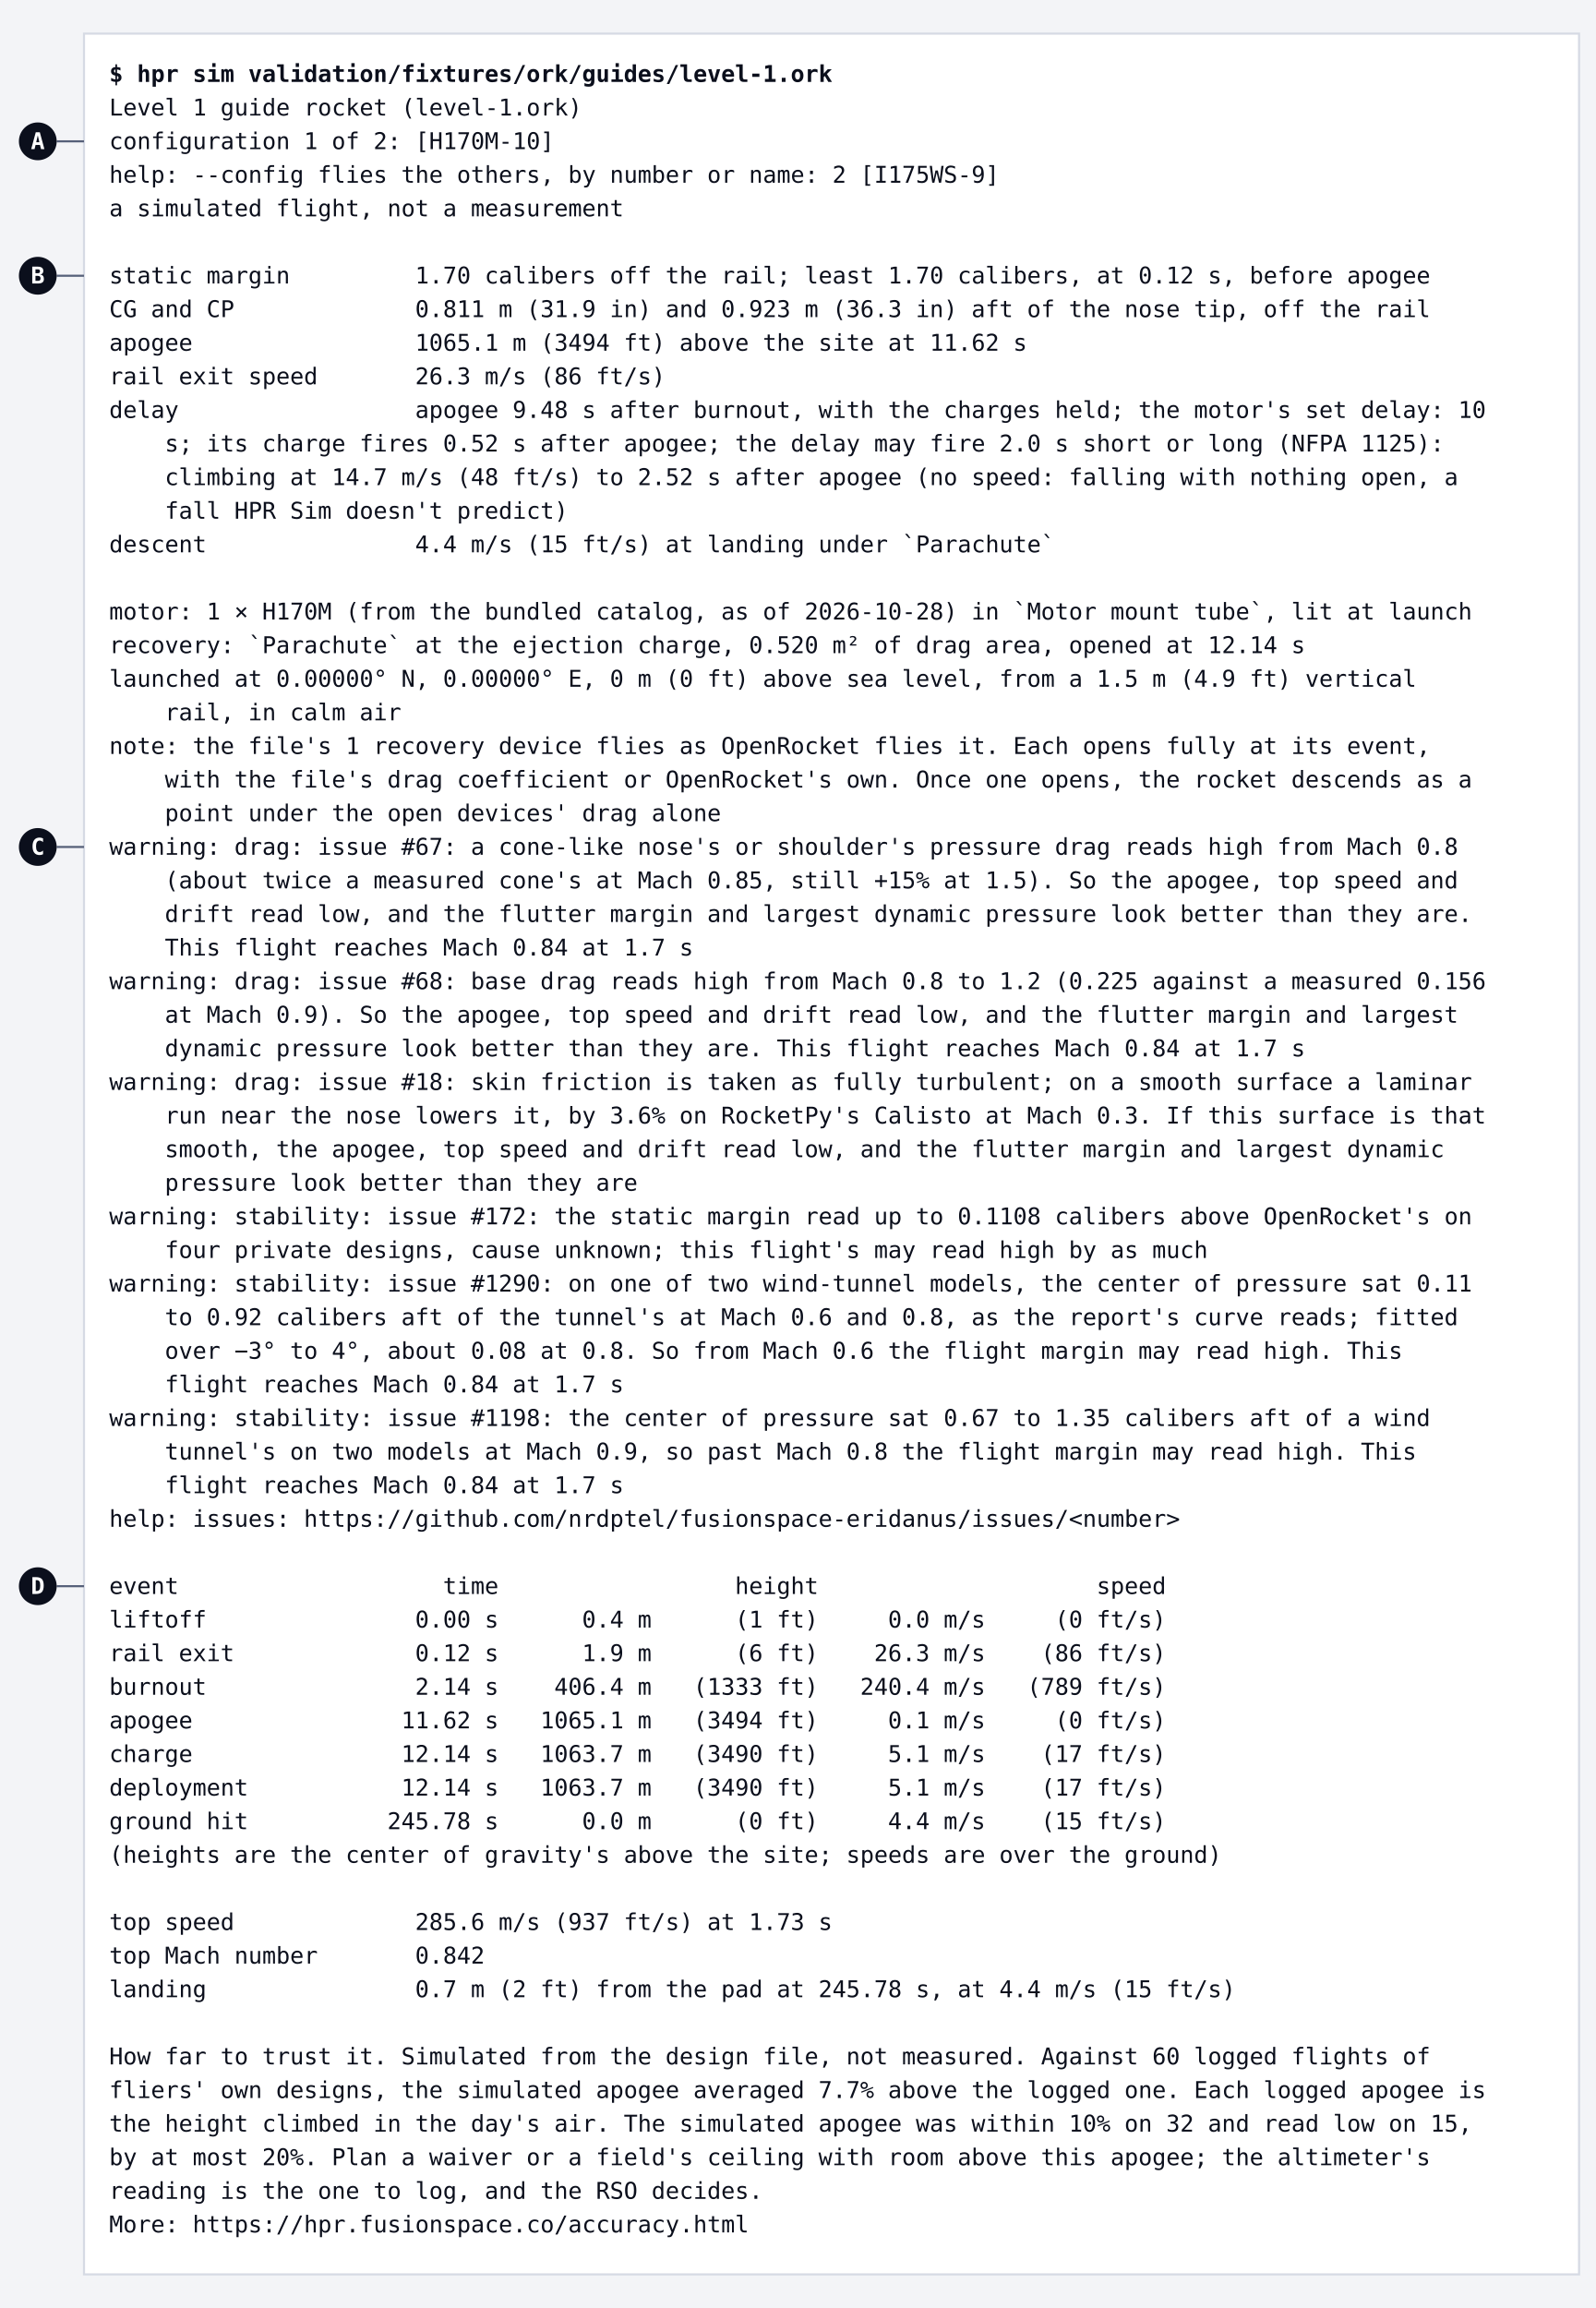
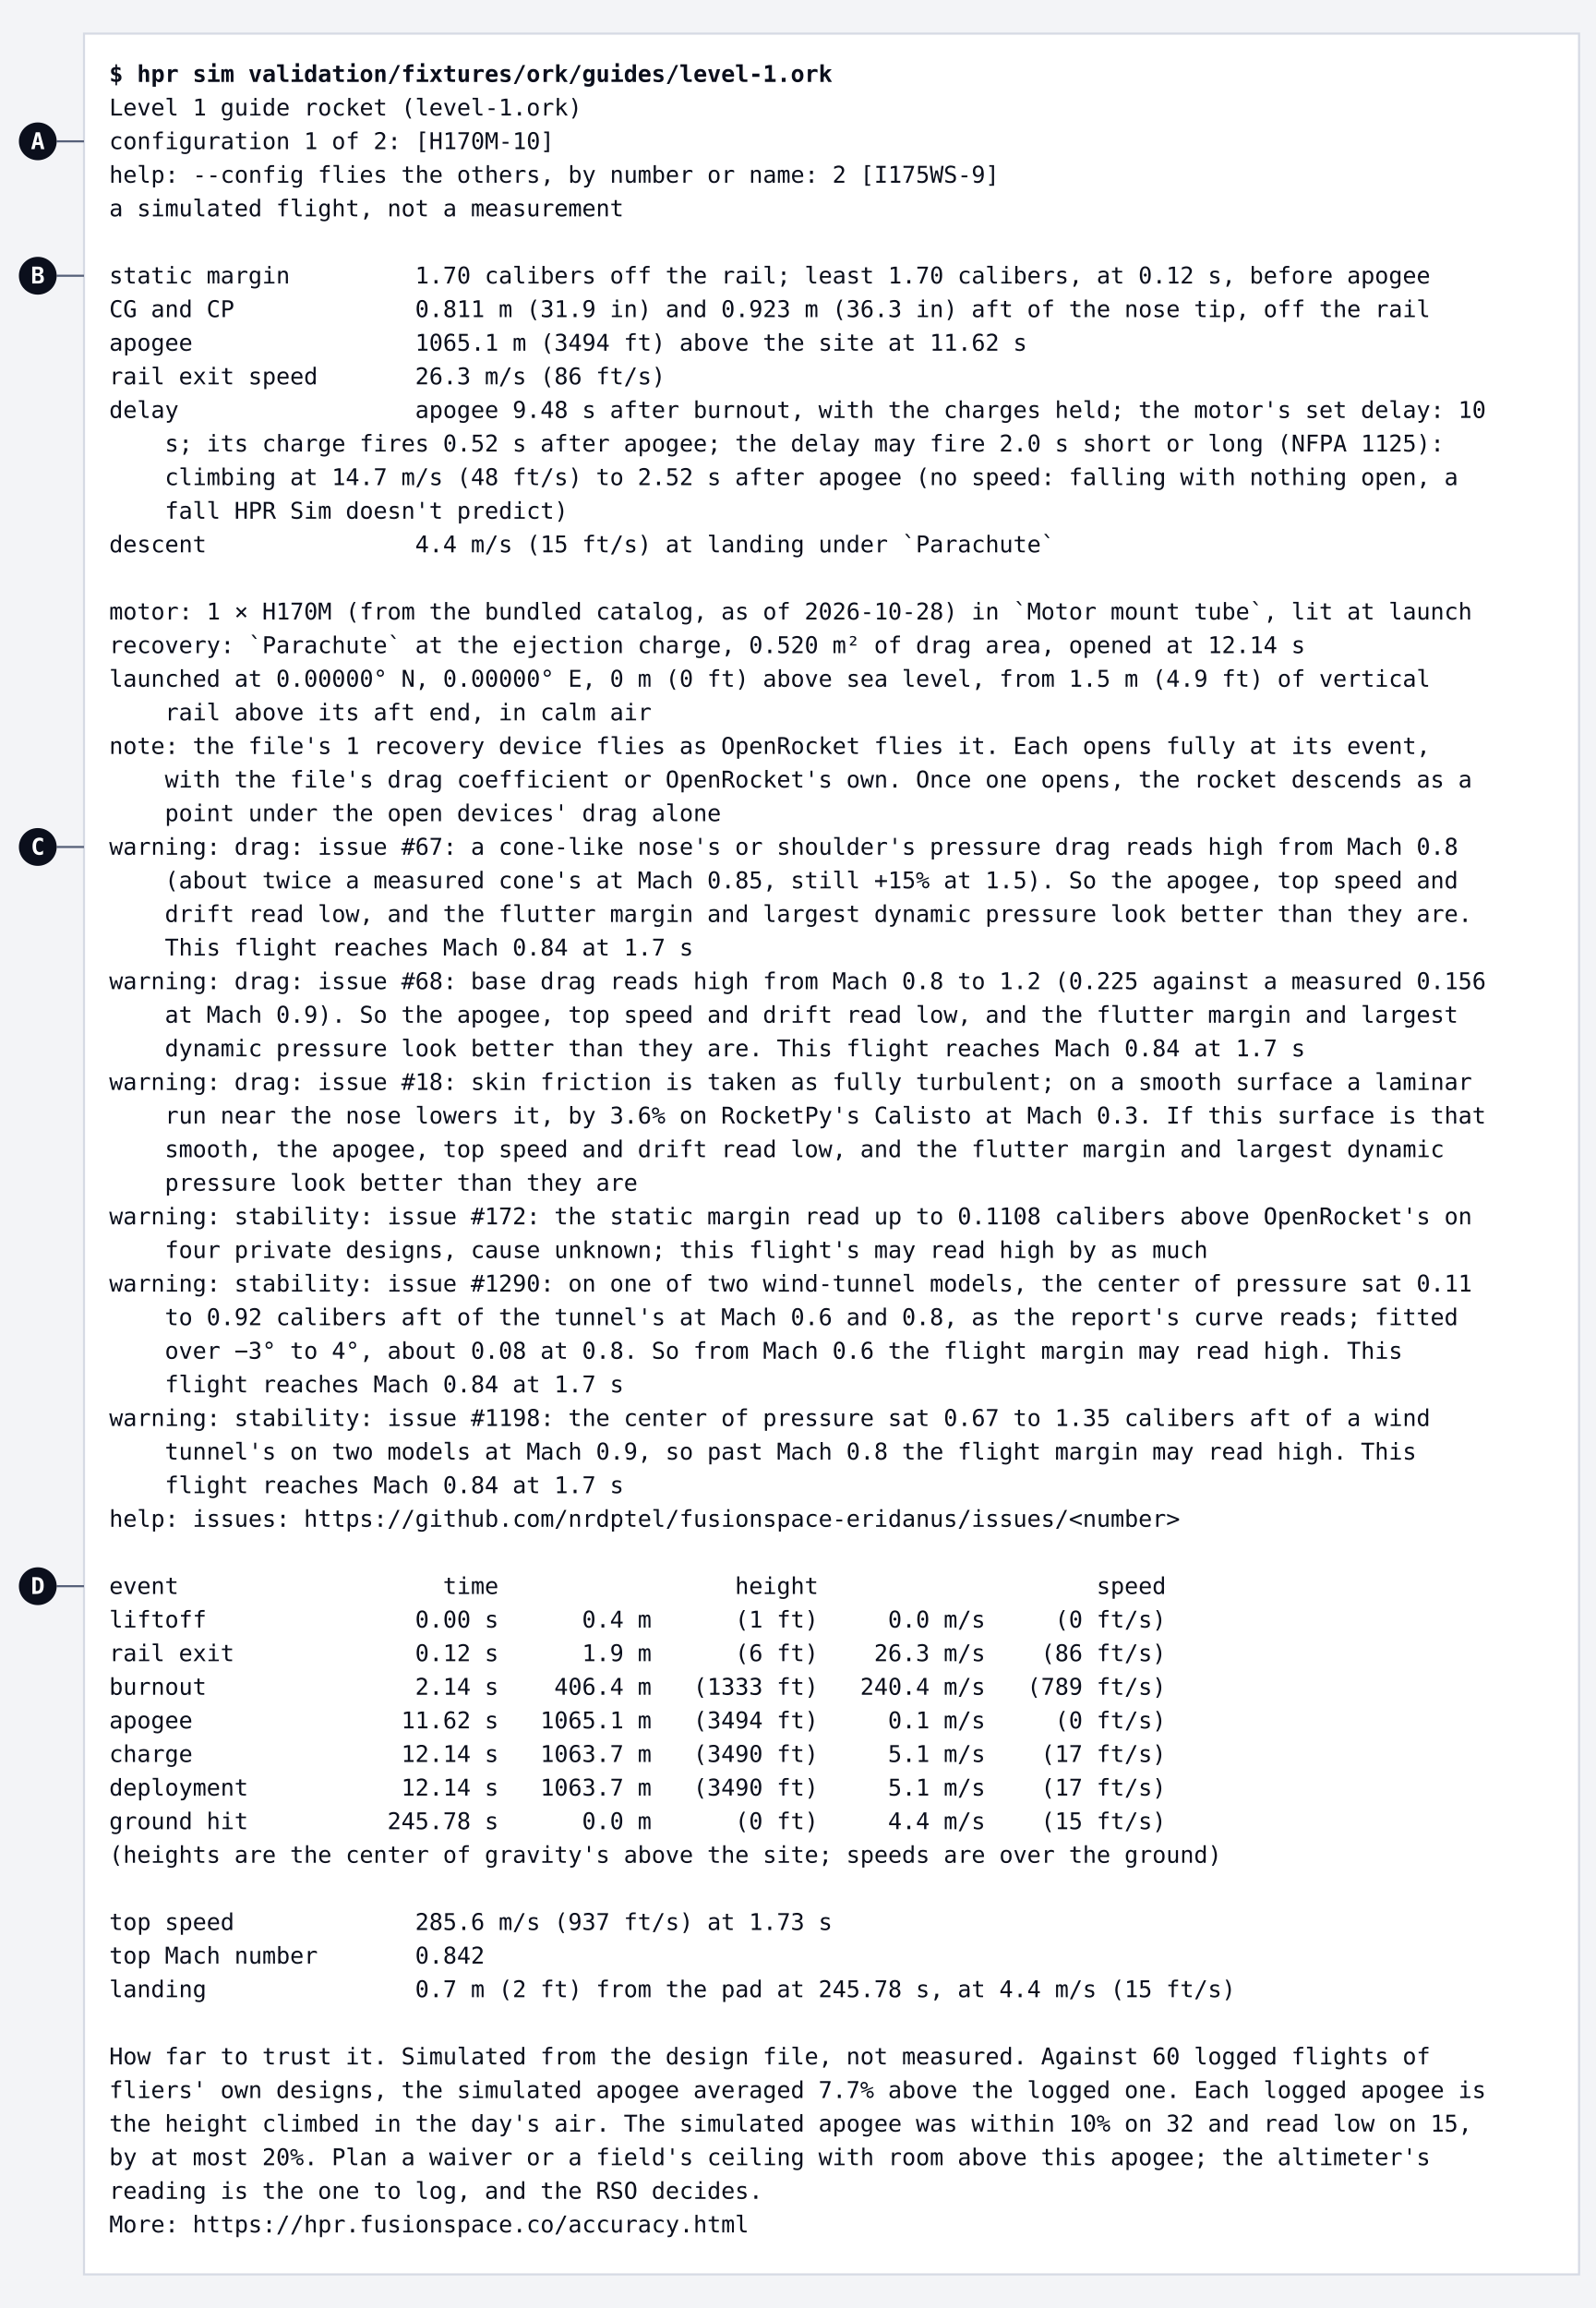
<svg xmlns="http://www.w3.org/2000/svg" width="760" height="1099" viewBox="0 0 760 1099" font-family="'Cascadia Mono', ui-monospace, Menlo, Consolas, monospace" font-size="11" role="img" aria-labelledby="title" aria-describedby="desc">
  <rect width="760" height="1099" fill="#F3F4F7" />
  <rect x="40" y="16" width="712" height="1067" fill="#FFFFFF" stroke="#D6DAE4" stroke-width="1" />
  <text x="52" y="39" xml:space="preserve" font-weight="600" fill="#0B0F1C">$ hpr sim validation/fixtures/ork/guides/level-1.ork</text>
  <text x="52" y="55" xml:space="preserve" fill="#0B0F1C">Level 1 guide rocket (level-1.ork)</text>
  <text x="52" y="71" xml:space="preserve" fill="#0B0F1C">configuration 1 of 2: [H170M-10]</text>
  <text x="52" y="87" xml:space="preserve" fill="#0B0F1C">help: --config flies the others, by number or name: 2 [I175WS-9]</text>
  <text x="52" y="103" xml:space="preserve" fill="#0B0F1C">a simulated flight, not a measurement</text>
  <text x="52" y="135" xml:space="preserve" fill="#0B0F1C">static margin         1.70 calibers off the rail; least 1.70 calibers, at 0.12 s, before apogee</text>
  <text x="52" y="151" xml:space="preserve" fill="#0B0F1C">CG and CP             0.811 m (31.9 in) and 0.923 m (36.3 in) aft of the nose tip, off the rail</text>
  <text x="52" y="167" xml:space="preserve" fill="#0B0F1C">apogee                1065.1 m (3494 ft) above the site at 11.62 s</text>
  <text x="52" y="183" xml:space="preserve" fill="#0B0F1C">rail exit speed       26.3 m/s (86 ft/s)</text>
  <text x="52" y="199" xml:space="preserve" fill="#0B0F1C">delay                 apogee 9.48 s after burnout, with the charges held; the motor's set delay: 10</text>
  <text x="52" y="215" xml:space="preserve" fill="#0B0F1C">    s; its charge fires 0.52 s after apogee; the delay may fire 2.0 s short or long (NFPA 1125):</text>
  <text x="52" y="231" xml:space="preserve" fill="#0B0F1C">    climbing at 14.7 m/s (48 ft/s) to 2.52 s after apogee (no speed: falling with nothing open, a</text>
  <text x="52" y="247" xml:space="preserve" fill="#0B0F1C">    fall HPR Sim doesn't predict)</text>
  <text x="52" y="263" xml:space="preserve" fill="#0B0F1C">descent               4.4 m/s (15 ft/s) at landing under `Parachute`</text>
  <text x="52" y="295" xml:space="preserve" fill="#0B0F1C">motor: 1 × H170M (from the bundled catalog, as of 2026-10-28) in `Motor mount tube`, lit at launch</text>
  <text x="52" y="311" xml:space="preserve" fill="#0B0F1C">recovery: `Parachute` at the ejection charge, 0.520 m² of drag area, opened at 12.14 s</text>
-   <text x="52" y="327" xml:space="preserve" fill="#0B0F1C">launched at 0.00000° N, 0.00000° E, 0 m (0 ft) above sea level, from a 1.5 m (4.9 ft) vertical</text>
-   <text x="52" y="343" xml:space="preserve" fill="#0B0F1C">    rail, in calm air</text>
+   <text x="52" y="327" xml:space="preserve" fill="#0B0F1C">launched at 0.00000° N, 0.00000° E, 0 m (0 ft) above sea level, from 1.5 m (4.9 ft) of vertical</text>
+   <text x="52" y="343" xml:space="preserve" fill="#0B0F1C">    rail above its aft end, in calm air</text>
  <text x="52" y="359" xml:space="preserve" fill="#0B0F1C">note: the file's 1 recovery device flies as OpenRocket flies it. Each opens fully at its event,</text>
  <text x="52" y="375" xml:space="preserve" fill="#0B0F1C">    with the file's drag coefficient or OpenRocket's own. Once one opens, the rocket descends as a</text>
  <text x="52" y="391" xml:space="preserve" fill="#0B0F1C">    point under the open devices' drag alone</text>
  <text x="52" y="407" xml:space="preserve" fill="#0B0F1C">warning: drag: issue #67: a cone-like nose's or shoulder's pressure drag reads high from Mach 0.8</text>
  <text x="52" y="423" xml:space="preserve" fill="#0B0F1C">    (about twice a measured cone's at Mach 0.85, still +15% at 1.5). So the apogee, top speed and</text>
  <text x="52" y="439" xml:space="preserve" fill="#0B0F1C">    drift read low, and the flutter margin and largest dynamic pressure look better than they are.</text>
  <text x="52" y="455" xml:space="preserve" fill="#0B0F1C">    This flight reaches Mach 0.84 at 1.7 s</text>
  <text x="52" y="471" xml:space="preserve" fill="#0B0F1C">warning: drag: issue #68: base drag reads high from Mach 0.8 to 1.2 (0.225 against a measured 0.156</text>
  <text x="52" y="487" xml:space="preserve" fill="#0B0F1C">    at Mach 0.9). So the apogee, top speed and drift read low, and the flutter margin and largest</text>
  <text x="52" y="503" xml:space="preserve" fill="#0B0F1C">    dynamic pressure look better than they are. This flight reaches Mach 0.84 at 1.7 s</text>
  <text x="52" y="519" xml:space="preserve" fill="#0B0F1C">warning: drag: issue #18: skin friction is taken as fully turbulent; on a smooth surface a laminar</text>
  <text x="52" y="535" xml:space="preserve" fill="#0B0F1C">    run near the nose lowers it, by 3.6% on RocketPy's Calisto at Mach 0.3. If this surface is that</text>
  <text x="52" y="551" xml:space="preserve" fill="#0B0F1C">    smooth, the apogee, top speed and drift read low, and the flutter margin and largest dynamic</text>
  <text x="52" y="567" xml:space="preserve" fill="#0B0F1C">    pressure look better than they are</text>
  <text x="52" y="583" xml:space="preserve" fill="#0B0F1C">warning: stability: issue #172: the static margin read up to 0.1108 calibers above OpenRocket's on</text>
  <text x="52" y="599" xml:space="preserve" fill="#0B0F1C">    four private designs, cause unknown; this flight's may read high by as much</text>
  <text x="52" y="615" xml:space="preserve" fill="#0B0F1C">warning: stability: issue #1290: on one of two wind-tunnel models, the center of pressure sat 0.11</text>
  <text x="52" y="631" xml:space="preserve" fill="#0B0F1C">    to 0.92 calibers aft of the tunnel's at Mach 0.6 and 0.8, as the report's curve reads; fitted</text>
  <text x="52" y="647" xml:space="preserve" fill="#0B0F1C">    over −3° to 4°, about 0.08 at 0.8. So from Mach 0.6 the flight margin may read high. This</text>
  <text x="52" y="663" xml:space="preserve" fill="#0B0F1C">    flight reaches Mach 0.84 at 1.7 s</text>
  <text x="52" y="679" xml:space="preserve" fill="#0B0F1C">warning: stability: issue #1198: the center of pressure sat 0.67 to 1.35 calibers aft of a wind</text>
  <text x="52" y="695" xml:space="preserve" fill="#0B0F1C">    tunnel's on two models at Mach 0.9, so past Mach 0.8 the flight margin may read high. This</text>
  <text x="52" y="711" xml:space="preserve" fill="#0B0F1C">    flight reaches Mach 0.84 at 1.7 s</text>
  <text x="52" y="727" xml:space="preserve" fill="#0B0F1C">help: issues: https://github.com/nrdptel/fusionspace-eridanus/issues/&lt;number&gt;</text>
  <text x="52" y="759" xml:space="preserve" fill="#0B0F1C">event                   time                 height                    speed</text>
  <text x="52" y="775" xml:space="preserve" fill="#0B0F1C">liftoff               0.00 s      0.4 m      (1 ft)     0.0 m/s     (0 ft/s)</text>
  <text x="52" y="791" xml:space="preserve" fill="#0B0F1C">rail exit             0.12 s      1.9 m      (6 ft)    26.3 m/s    (86 ft/s)</text>
  <text x="52" y="807" xml:space="preserve" fill="#0B0F1C">burnout               2.14 s    406.4 m   (1333 ft)   240.4 m/s   (789 ft/s)</text>
  <text x="52" y="823" xml:space="preserve" fill="#0B0F1C">apogee               11.62 s   1065.1 m   (3494 ft)     0.1 m/s     (0 ft/s)</text>
  <text x="52" y="839" xml:space="preserve" fill="#0B0F1C">charge               12.14 s   1063.7 m   (3490 ft)     5.1 m/s    (17 ft/s)</text>
  <text x="52" y="855" xml:space="preserve" fill="#0B0F1C">deployment           12.14 s   1063.7 m   (3490 ft)     5.1 m/s    (17 ft/s)</text>
  <text x="52" y="871" xml:space="preserve" fill="#0B0F1C">ground hit          245.78 s      0.0 m      (0 ft)     4.4 m/s    (15 ft/s)</text>
  <text x="52" y="887" xml:space="preserve" fill="#0B0F1C">(heights are the center of gravity's above the site; speeds are over the ground)</text>
  <text x="52" y="919" xml:space="preserve" fill="#0B0F1C">top speed             285.6 m/s (937 ft/s) at 1.73 s</text>
  <text x="52" y="935" xml:space="preserve" fill="#0B0F1C">top Mach number       0.842</text>
  <text x="52" y="951" xml:space="preserve" fill="#0B0F1C">landing               0.7 m (2 ft) from the pad at 245.78 s, at 4.4 m/s (15 ft/s)</text>
  <text x="52" y="983" xml:space="preserve" fill="#0B0F1C">How far to trust it. Simulated from the design file, not measured. Against 60 logged flights of</text>
  <text x="52" y="999" xml:space="preserve" fill="#0B0F1C">fliers' own designs, the simulated apogee averaged 7.7% above the logged one. Each logged apogee is</text>
  <text x="52" y="1015" xml:space="preserve" fill="#0B0F1C">the height climbed in the day's air. The simulated apogee was within 10% on 32 and read low on 15,</text>
  <text x="52" y="1031" xml:space="preserve" fill="#0B0F1C">by at most 20%. Plan a waiver or a field's ceiling with room above this apogee; the altimeter's</text>
  <text x="52" y="1047" xml:space="preserve" fill="#0B0F1C">reading is the one to log, and the RSO decides.</text>
  <text x="52" y="1063" xml:space="preserve" fill="#0B0F1C">More: https://hpr.fusionspace.co/accuracy.html</text>
  <line x1="27" y1="67.3" x2="40" y2="67.3" stroke="#566079" stroke-width="1" />
  <circle cx="18" cy="67.3" r="9" fill="#0B0F1C" />
  <text x="18" y="71.0" text-anchor="middle" font-weight="600" fill="#FFFFFF">A</text>
  <line x1="27" y1="131.3" x2="40" y2="131.3" stroke="#566079" stroke-width="1" />
  <circle cx="18" cy="131.3" r="9" fill="#0B0F1C" />
  <text x="18" y="135.0" text-anchor="middle" font-weight="600" fill="#FFFFFF">B</text>
  <line x1="27" y1="403.3" x2="40" y2="403.3" stroke="#566079" stroke-width="1" />
  <circle cx="18" cy="403.3" r="9" fill="#0B0F1C" />
  <text x="18" y="407.0" text-anchor="middle" font-weight="600" fill="#FFFFFF">C</text>
  <line x1="27" y1="755.3" x2="40" y2="755.3" stroke="#566079" stroke-width="1" />
  <circle cx="18" cy="755.3" r="9" fill="#0B0F1C" />
  <text x="18" y="759.0" text-anchor="middle" font-weight="600" fill="#FFFFFF">D</text>
</svg>
